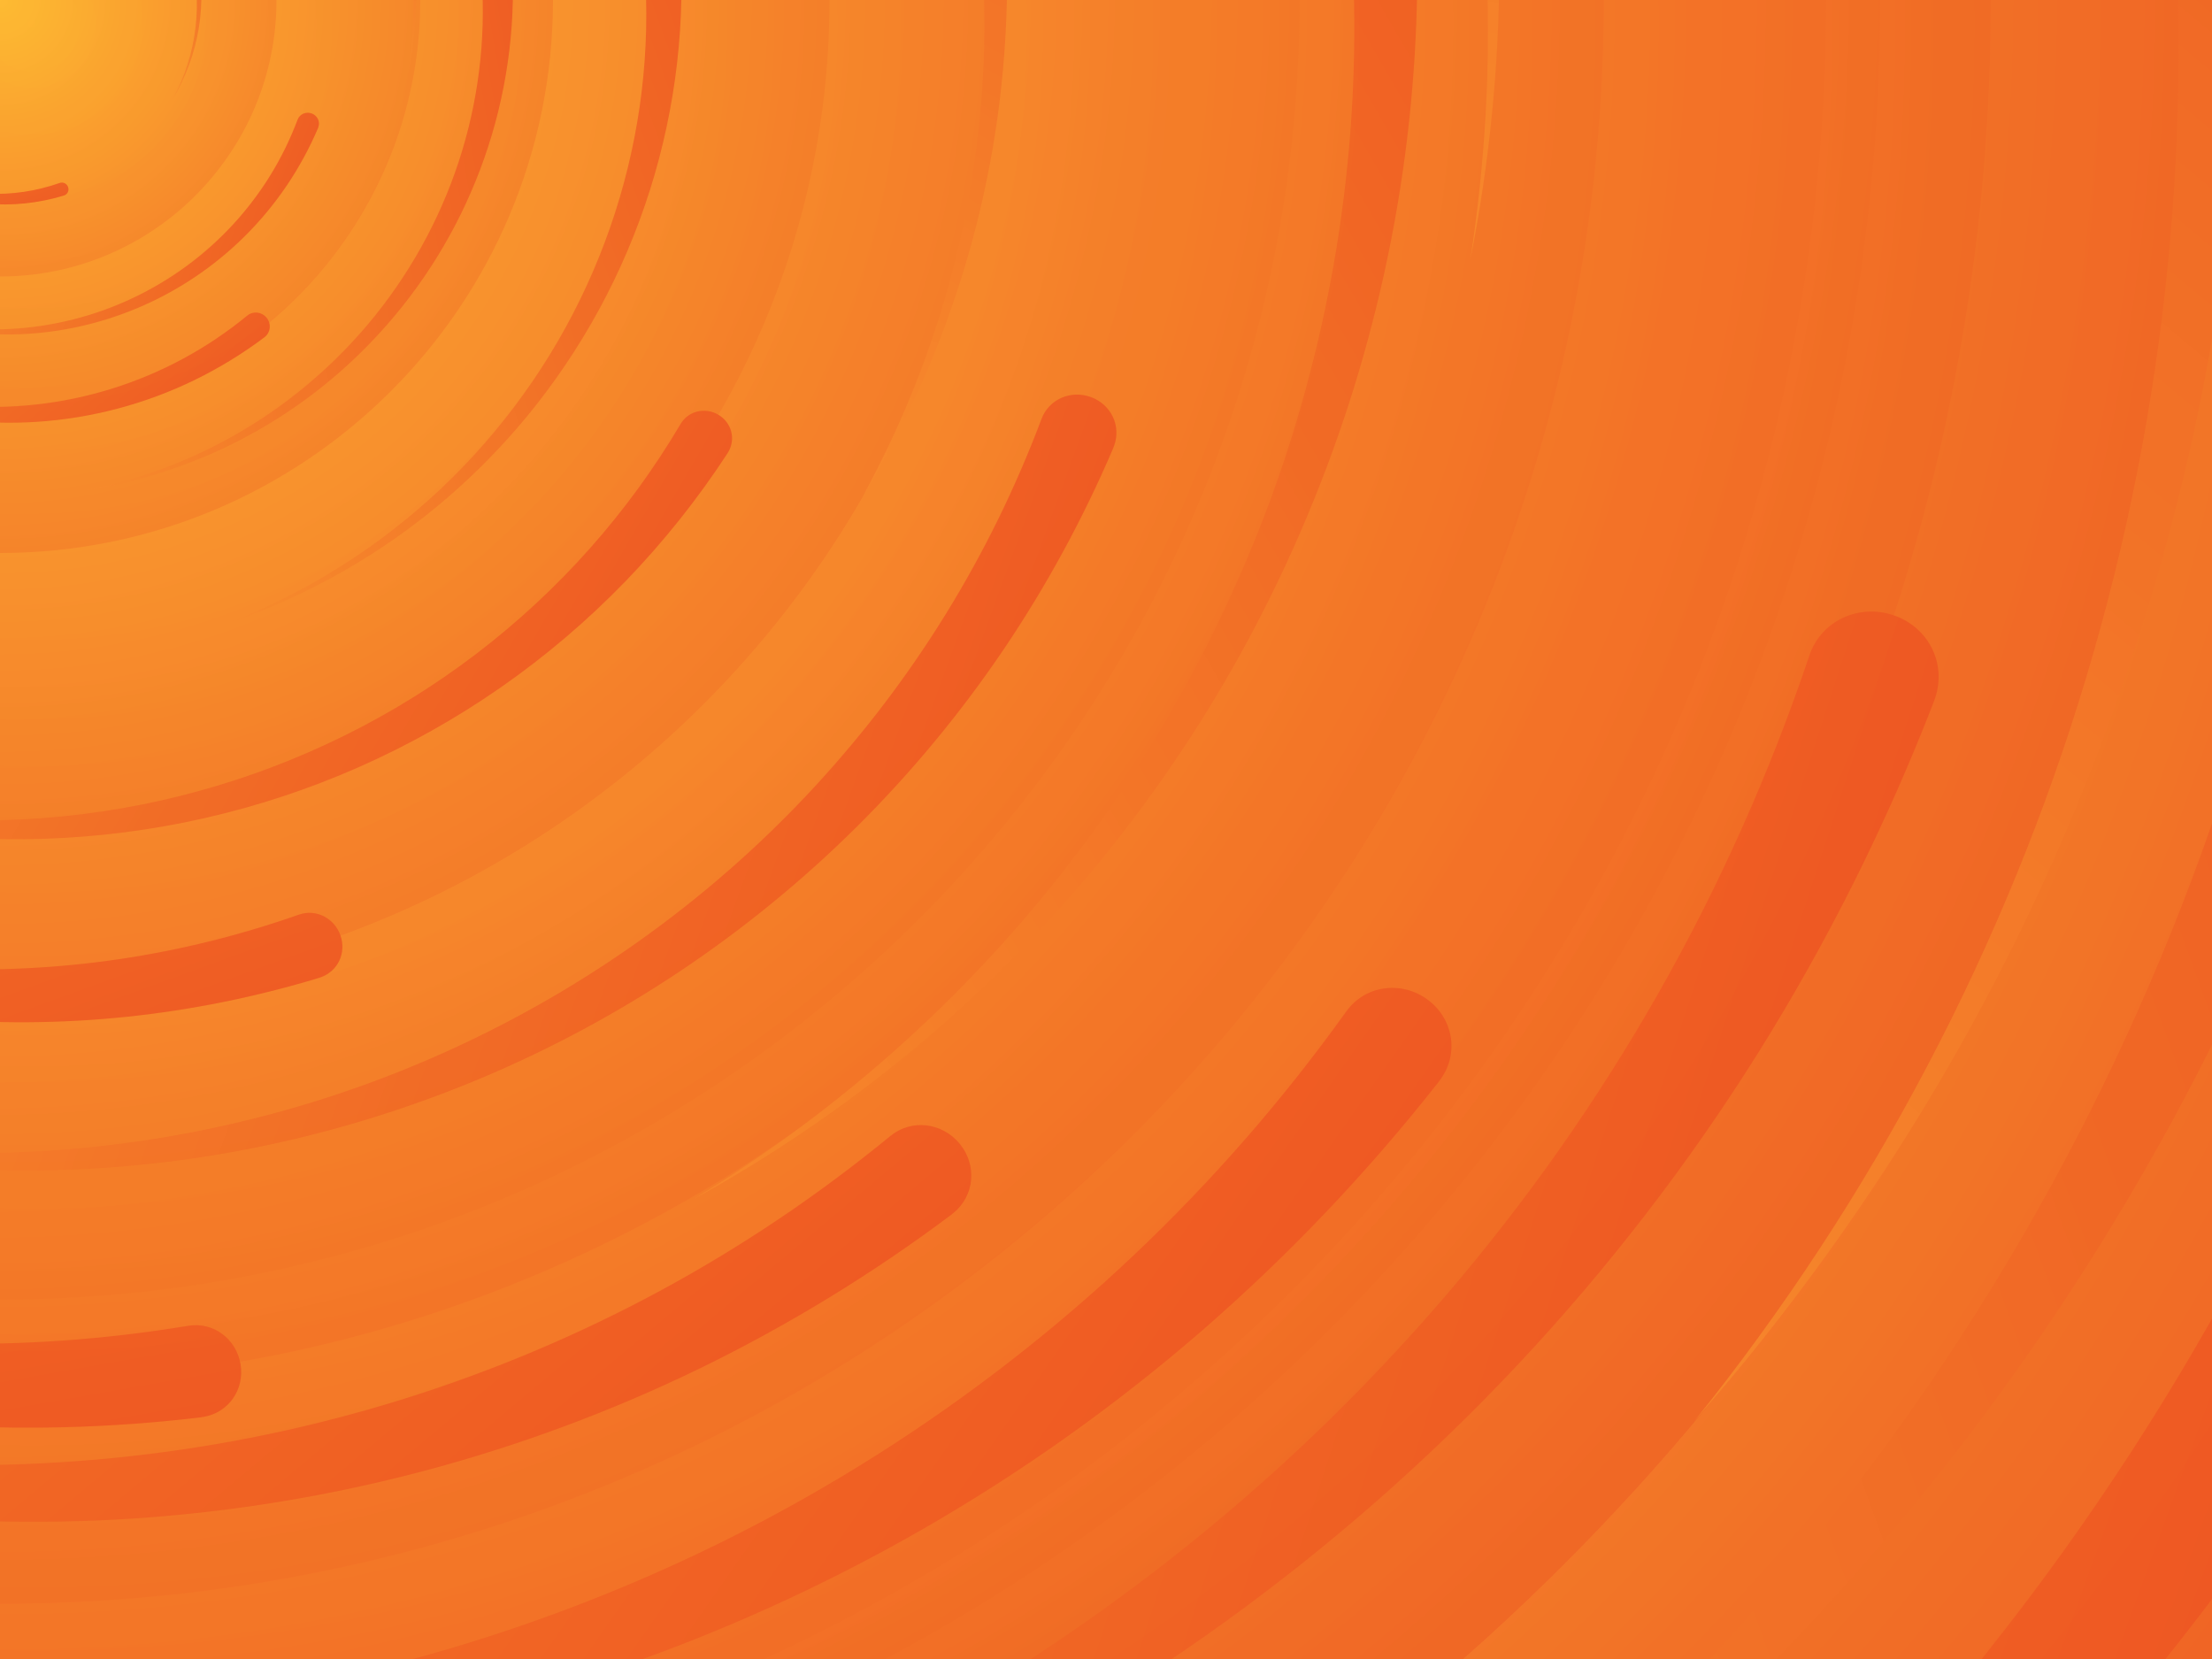
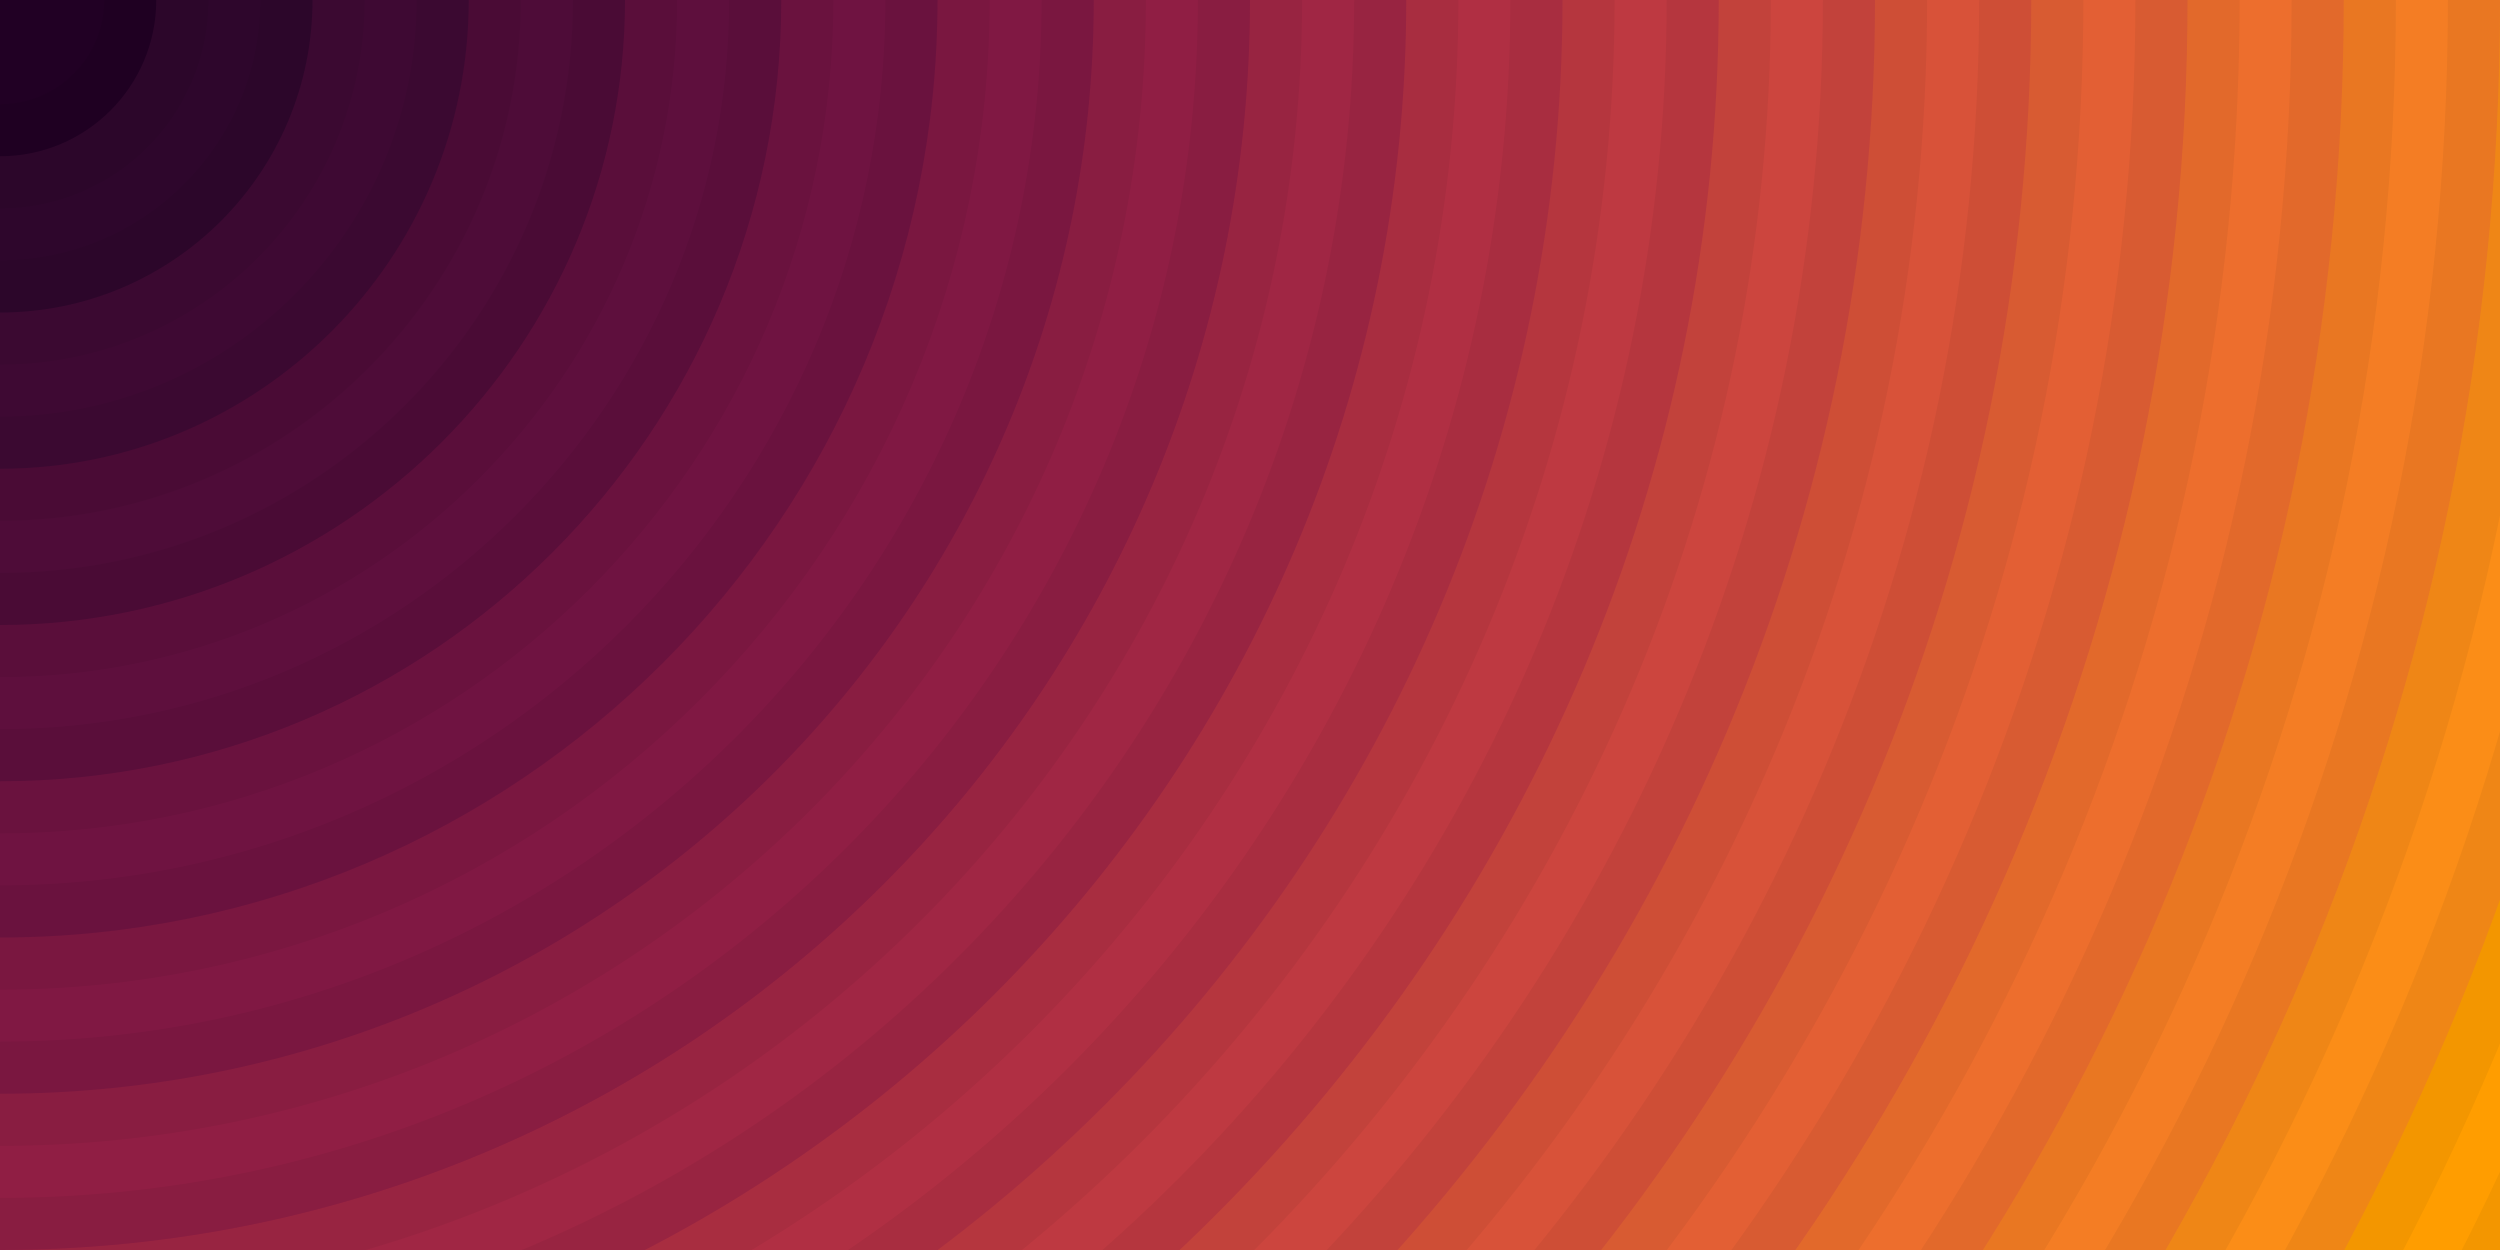
- <svg xmlns="http://www.w3.org/2000/svg" viewBox="0 0 2000 1500">
-   <rect fill="#ee5522" width="2000" height="1500" />
-   <defs>
-     <radialGradient id="a" gradientUnits="objectBoundingBox">
-       <stop offset="0" stop-color="#FB3" />
-       <stop offset="1" stop-color="#ee5522" />
-     </radialGradient>
-     <linearGradient id="b" gradientUnits="userSpaceOnUse" x1="0" y1="750" x2="1550" y2="750">
-       <stop offset="0" stop-color="#f7882b" />
-       <stop offset="1" stop-color="#ee5522" />
-     </linearGradient>
-     <path id="s" fill="url(#b)" d="M1549.2 51.6c-5.4 99.1-20.2 197.6-44.2 293.6c-24.1 96-57.4 189.4-99.3 278.6c-41.9 89.2-92.4 174.1-150.3 253.3c-58 79.2-123.4 152.6-195.1 219c-71.7 66.4-149.6 125.8-232.2 177.2c-82.7 51.4-170.1 94.7-260.7 129.1c-90.6 34.4-184.4 60-279.5 76.3C192.6 1495 96.1 1502 0 1500c96.1-2.1 191.8-13.3 285.4-33.6c93.6-20.2 185-49.5 272.5-87.2c87.6-37.7 171.3-83.8 249.6-137.3c78.4-53.5 151.5-114.5 217.9-181.7c66.5-67.2 126.4-140.7 178.6-218.9c52.3-78.3 96.9-161.4 133-247.9c36.1-86.5 63.8-176.2 82.6-267.6c18.8-91.4 28.6-184.4 29.6-277.4c0.3-27.6 23.2-48.7 50.8-48.4s49.5 21.8 49.2 49.5c0 0.7 0 1.3-0.1 2L1549.2 51.6z" />
-     <g id="g">
-       <use href="#s" transform="scale(0.12) rotate(60)" />
-       <use href="#s" transform="scale(0.2) rotate(10)" />
-       <use href="#s" transform="scale(0.25) rotate(40)" />
-       <use href="#s" transform="scale(0.3) rotate(-20)" />
-       <use href="#s" transform="scale(0.4) rotate(-30)" />
-       <use href="#s" transform="scale(0.5) rotate(20)" />
-       <use href="#s" transform="scale(0.6) rotate(60)" />
-       <use href="#s" transform="scale(0.7) rotate(10)" />
-       <use href="#s" transform="scale(0.835) rotate(-40)" />
-       <use href="#s" transform="scale(0.9) rotate(40)" />
-       <use href="#s" transform="scale(1.05) rotate(25)" />
-       <use href="#s" transform="scale(1.2) rotate(8)" />
-       <use href="#s" transform="scale(1.333) rotate(-60)" />
-       <use href="#s" transform="scale(1.45) rotate(-30)" />
-       <use href="#s" transform="scale(1.6) rotate(10)" />
-     </g>
-   </defs>
-   <g transform="rotate(0 0 0)">
-     <g transform="rotate(0 0 0)">
-       <circle fill="url(#a)" r="3000" />
-       <g opacity="0.5">
-         <circle fill="url(#a)" r="2000" />
-         <circle fill="url(#a)" r="1800" />
-         <circle fill="url(#a)" r="1700" />
-         <circle fill="url(#a)" r="1651" />
-         <circle fill="url(#a)" r="1450" />
-         <circle fill="url(#a)" r="1250" />
-         <circle fill="url(#a)" r="1175" />
-         <circle fill="url(#a)" r="900" />
-         <circle fill="url(#a)" r="750" />
-         <circle fill="url(#a)" r="500" />
-         <circle fill="url(#a)" r="380" />
-         <circle fill="url(#a)" r="250" />
-       </g>
-       <g transform="rotate(0 0 0)">
-         <use href="#g" transform="rotate(10)" />
-         <use href="#g" transform="rotate(120)" />
-         <use href="#g" transform="rotate(240)" />
-       </g>
-       <circle fill-opacity="0.1" fill="url(#a)" r="3000" />
-     </g>
+ <svg xmlns="http://www.w3.org/2000/svg" width="100%" height="100%" viewBox="0 0 1600 800">
+   <rect fill="#ff9d00" width="1600" height="800" />
+   <g stroke="#000" stroke-width="66.7" stroke-opacity="0.05">
+     <circle fill="#ff9d00" cx="0" cy="0" r="1800" />
+     <circle fill="#fb8d17" cx="0" cy="0" r="1700" />
+     <circle fill="#f47d24" cx="0" cy="0" r="1600" />
+     <circle fill="#ed6e2d" cx="0" cy="0" r="1500" />
+     <circle fill="#e35f34" cx="0" cy="0" r="1400" />
+     <circle fill="#d85239" cx="0" cy="0" r="1300" />
+     <circle fill="#cc453e" cx="0" cy="0" r="1200" />
+     <circle fill="#be3941" cx="0" cy="0" r="1100" />
+     <circle fill="#b02f43" cx="0" cy="0" r="1000" />
+     <circle fill="#a02644" cx="0" cy="0" r="900" />
+     <circle fill="#901e44" cx="0" cy="0" r="800" />
+     <circle fill="#801843" cx="0" cy="0" r="700" />
+     <circle fill="#6f1341" cx="0" cy="0" r="600" />
+     <circle fill="#5e0f3d" cx="0" cy="0" r="500" />
+     <circle fill="#4e0c38" cx="0" cy="0" r="400" />
+     <circle fill="#3e0933" cx="0" cy="0" r="300" />
+     <circle fill="#2e062c" cx="0" cy="0" r="200" />
+     <circle fill="#210024" cx="0" cy="0" r="100" />
  </g>
</svg>
